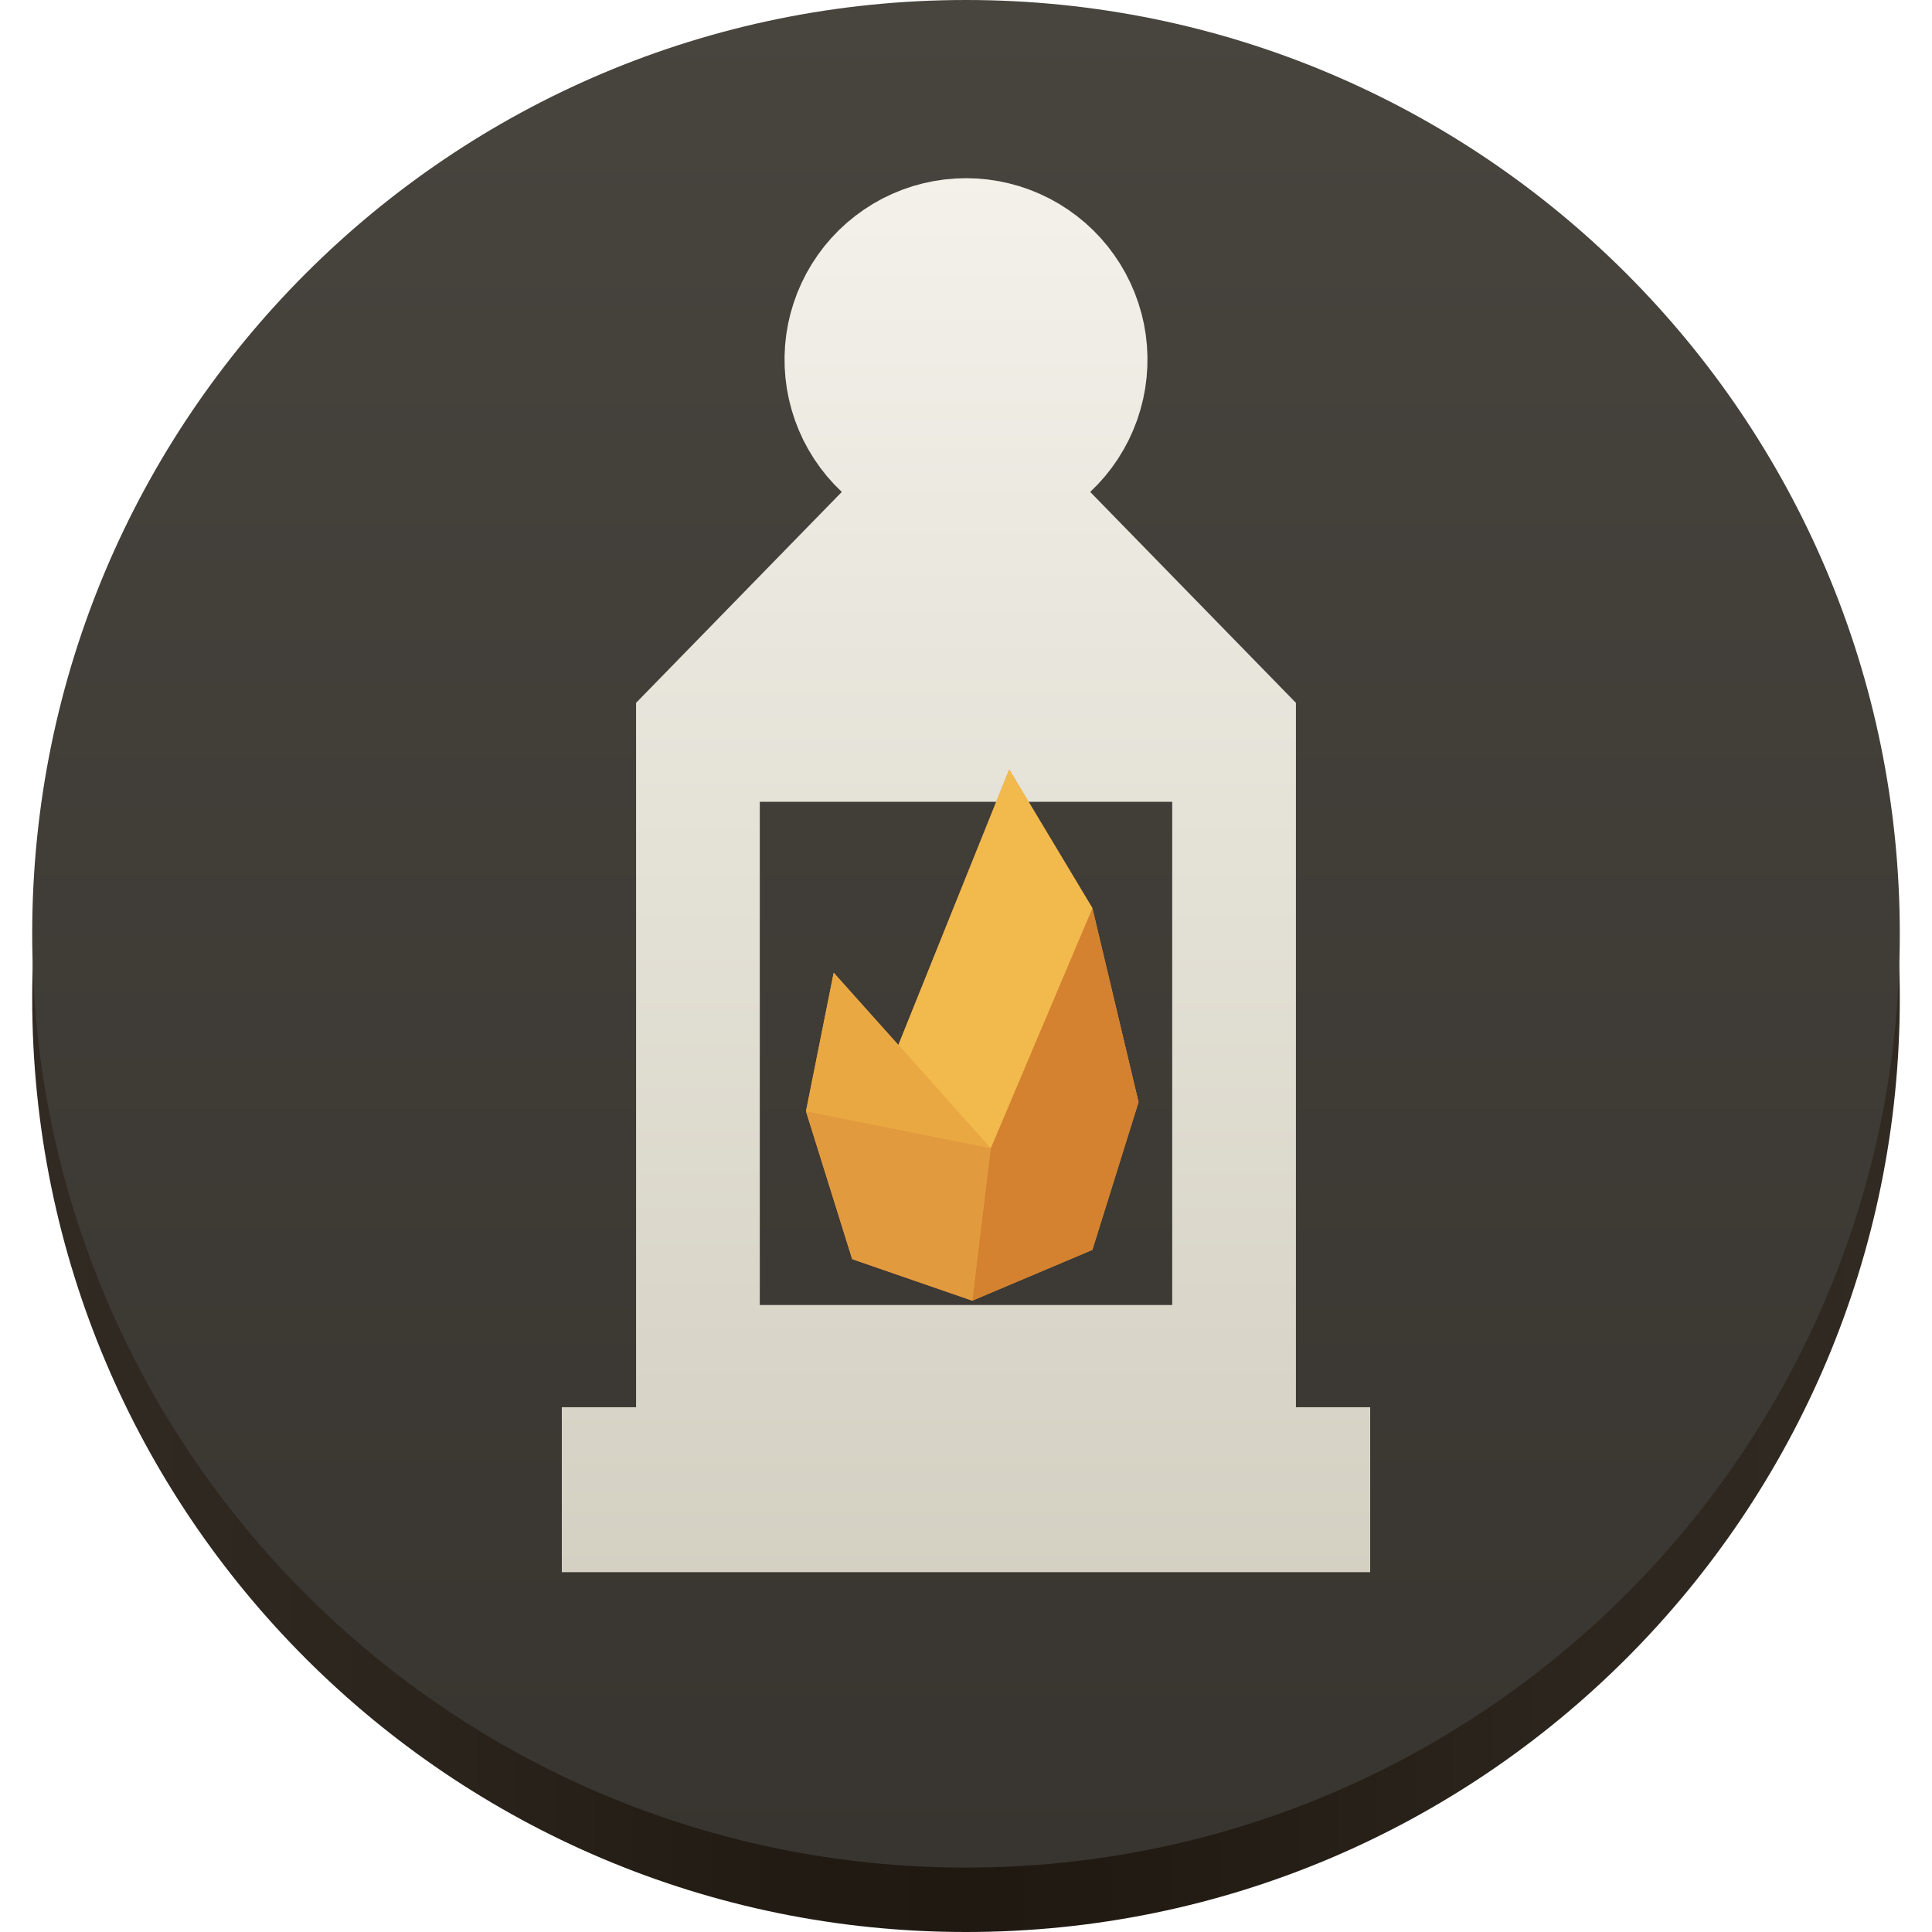
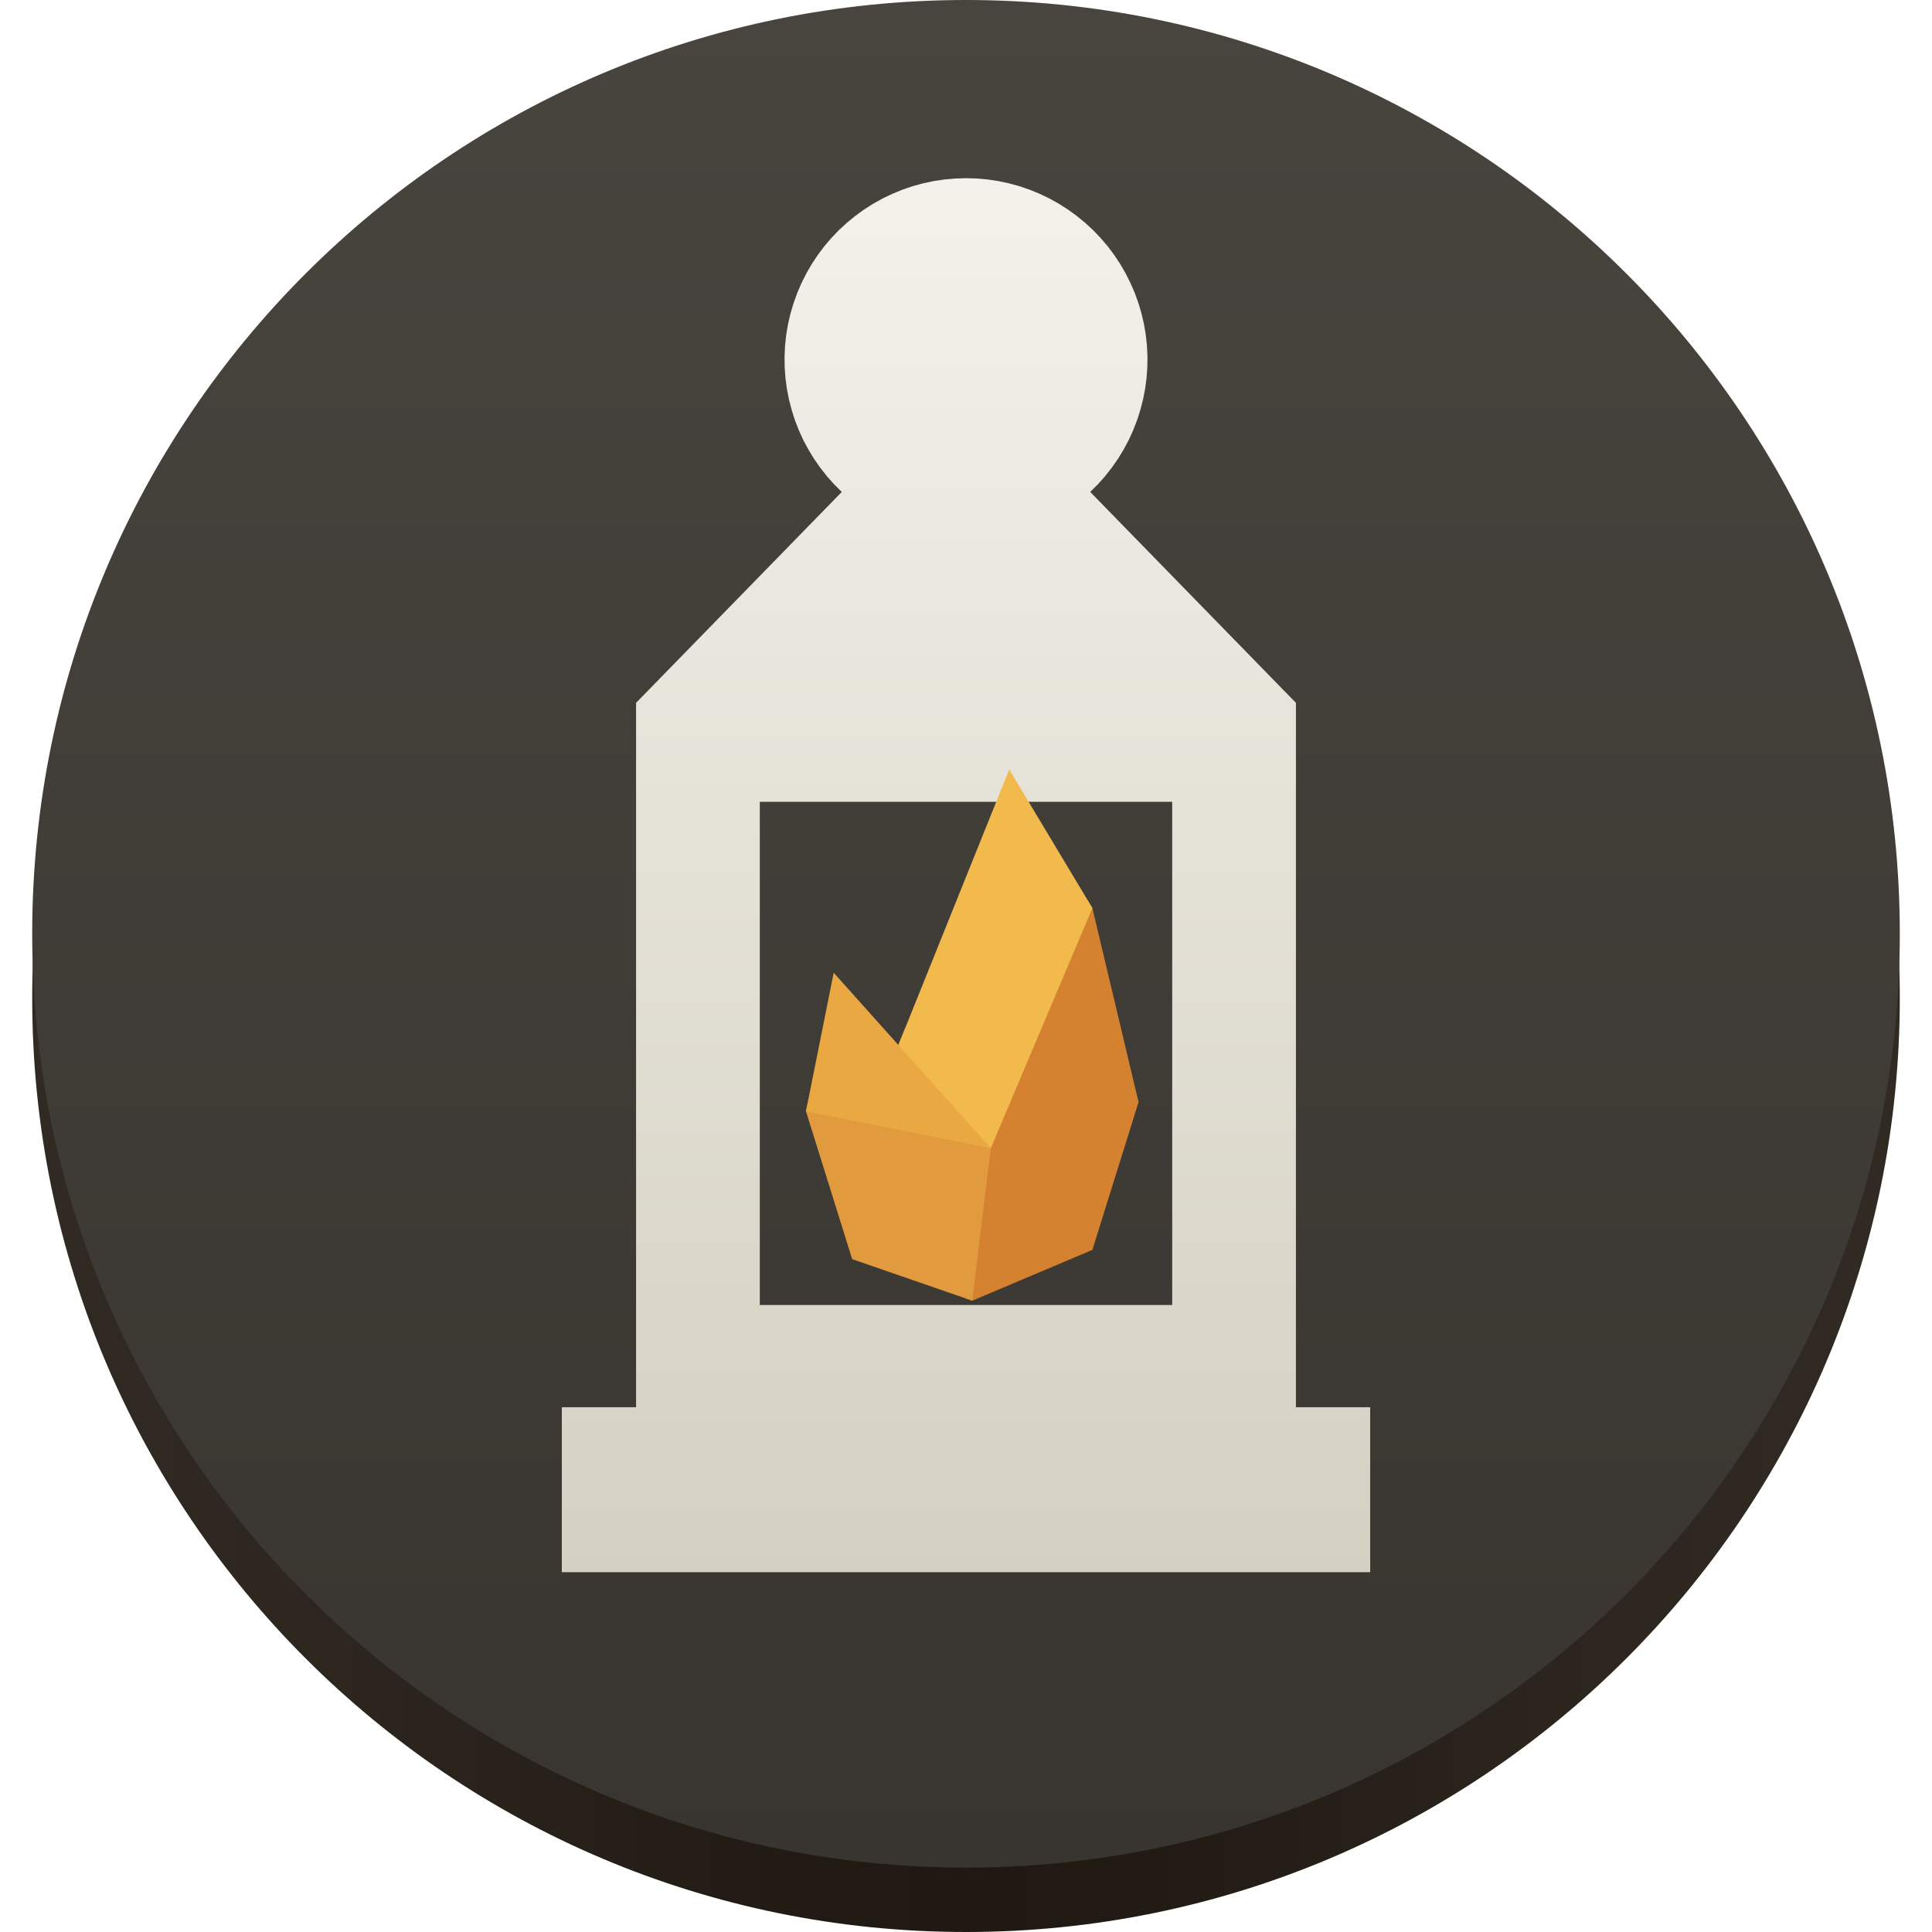
<svg xmlns="http://www.w3.org/2000/svg" width="16" height="16" viewBox="16 16 480 480">
  <defs>
    <linearGradient id="sfumatura-cerchio" x1="0" y1="0" x2="0" y2="1">
      <stop offset="0" stop-color="#48443e" />
      <stop offset="1" stop-color="#38342f" />
    </linearGradient>
    <linearGradient id="sfumatura-fianco" x1="0" y1="0" x2="1" y2="0">
      <stop offset="0" stop-color="#312a22" />
      <stop offset="0.062" stop-color="#302921" />
      <stop offset="0.125" stop-color="#2e271f" />
      <stop offset="0.188" stop-color="#2b251d" />
      <stop offset="0.25" stop-color="#28221a" />
      <stop offset="0.312" stop-color="#251f17" />
      <stop offset="0.375" stop-color="#221c14" />
      <stop offset="0.438" stop-color="#201a12" />
      <stop offset="0.5" stop-color="#1f1911" />
      <stop offset="0.562" stop-color="#201a12" />
      <stop offset="0.625" stop-color="#221c14" />
      <stop offset="0.688" stop-color="#251f17" />
      <stop offset="0.75" stop-color="#28221a" />
      <stop offset="0.812" stop-color="#2b251d" />
      <stop offset="0.875" stop-color="#2e271f" />
      <stop offset="0.938" stop-color="#302921" />
      <stop offset="1" stop-color="#312a22" />
    </linearGradient>
    <linearGradient id="sfumatura-corpo" x1="0" y1="0" x2="0" y2="1">
      <stop offset="0" stop-color="#f3f1ea" />
      <stop offset="1" stop-color="#d4d0c2" />
    </linearGradient>
  </defs>
  <circle cx="256" cy="264" r="232" fill="url(#sfumatura-fianco)" />
  <circle cx="256" cy="248" r="232" fill="url(#sfumatura-cerchio)" />
  <path fill="url(#sfumatura-corpo)" fill-rule="evenodd" d="M 256 60.27 L 253.31 60.35 L 250.63 60.59 L 247.97 60.99 L 245.34 61.55 L 242.74 62.26 L 240.2 63.13 L 237.71 64.15 L 235.28 65.31 L 232.93 66.62 L 230.66 68.07 L 228.48 69.65 L 226.4 71.35 L 224.42 73.18 L 222.56 75.12 L 220.81 77.17 L 219.2 79.32 L 217.71 81.56 L 216.36 83.88 L 215.15 86.29 L 214.08 88.76 L 213.17 91.29 L 212.4 93.87 L 211.79 96.49 L 211.34 99.14 L 211.05 101.82 L 210.92 104.51 L 210.95 107.2 L 211.14 109.88 L 211.49 112.55 L 212 115.19 L 212.67 117.8 L 213.48 120.36 L 214.46 122.87 L 215.57 125.32 L 216.84 127.69 L 218.24 129.99 L 219.78 132.2 L 221.44 134.31 L 223.23 136.32 L 225.14 138.22 L 174.03 190.62 L 174.03 365.62 L 155.58 365.62 L 155.58 406.61 L 256 406.61 L 356.42 406.61 L 356.42 365.62 L 337.97 365.62 L 337.97 190.62 L 286.86 138.22 L 288.77 136.32 L 290.56 134.31 L 292.22 132.2 L 293.76 129.99 L 295.16 127.69 L 296.43 125.32 L 297.54 122.87 L 298.52 120.36 L 299.33 117.8 L 300 115.19 L 300.51 112.55 L 300.86 109.88 L 301.05 107.2 L 301.08 104.51 L 300.95 101.82 L 300.66 99.14 L 300.21 96.49 L 299.6 93.87 L 298.83 91.29 L 297.92 88.76 L 296.85 86.29 L 295.64 83.88 L 294.29 81.56 L 292.8 79.32 L 291.19 77.17 L 289.44 75.12 L 287.58 73.18 L 285.6 71.35 L 283.52 69.65 L 281.34 68.07 L 279.07 66.62 L 276.72 65.31 L 274.29 64.15 L 271.8 63.13 L 269.26 62.26 L 266.66 61.55 L 264.03 60.99 L 261.37 60.59 L 258.69 60.35 L 256 60.27 Z M 204.77 215.21 L 307.23 215.21 L 307.23 340.22 L 204.77 340.22 Z" />
-   <path fill="#E29A3E" fill-rule="nonzero" d="M 287.4 241.61 L 298.87 289.81 L 287.4 326.53 L 257.56 339.15 L 257.56 339.15 L 227.72 328.83 L 216.24 292.1 L 216.24 292.1 L 223.13 257.67 L 239.2 275.63 L 239.2 275.63 L 266.74 207.18 L 287.4 241.61 Z" />
-   <path fill="#D4822F" fill-rule="nonzero" d="M 287.4 241.61 L 298.87 289.81 L 287.4 326.53 L 257.56 339.15 L 262.15 301.28 Z" />
-   <path fill="#E29A3E" fill-rule="nonzero" d="M 257.56 339.15 L 227.72 328.83 L 216.24 292.1 L 262.15 301.28 Z" />
-   <path fill="#EAA843" fill-rule="nonzero" d="M 216.24 292.1 L 223.13 257.67 L 239.2 275.63 L 262.15 301.28 Z" />
+   <path fill="#E29A3E" fill-rule="nonzero" d="M 269.03 301.28 L 268.11 304.73 L 265.59 307.25 L 262.15 308.17 L 258.71 307.25 L 256.18 304.73 L 255.26 301.28 L 256.18 297.84 L 258.71 295.32 L 262.15 294.4 L 265.59 295.32 L 268.11 297.84 Z" />
+   <path fill="#D4822F" fill-rule="nonzero" d="M 286.16 239.54 L 287.4 241.61 L 298.87 289.81 L 287.4 326.53 L 257.56 339.15 L 255.77 338.53 L 262.15 301.28 Z" />
+   <path fill="#E29A3E" fill-rule="nonzero" d="M 257.56 339.15 L 227.72 328.83 L 216.24 292.1 L 216.66 290.04 L 262.15 301.28 Z" />
+   <path fill="#EAA843" fill-rule="nonzero" d="M 216.24 292.1 L 223.13 257.67 L 239.2 275.63 L 240.85 271.53 L 262.15 301.28 Z" />
  <path fill="#F2B94C" fill-rule="nonzero" d="M 239.2 275.63 L 266.74 207.18 L 287.4 241.61 L 262.15 301.28 Z" />
</svg>
